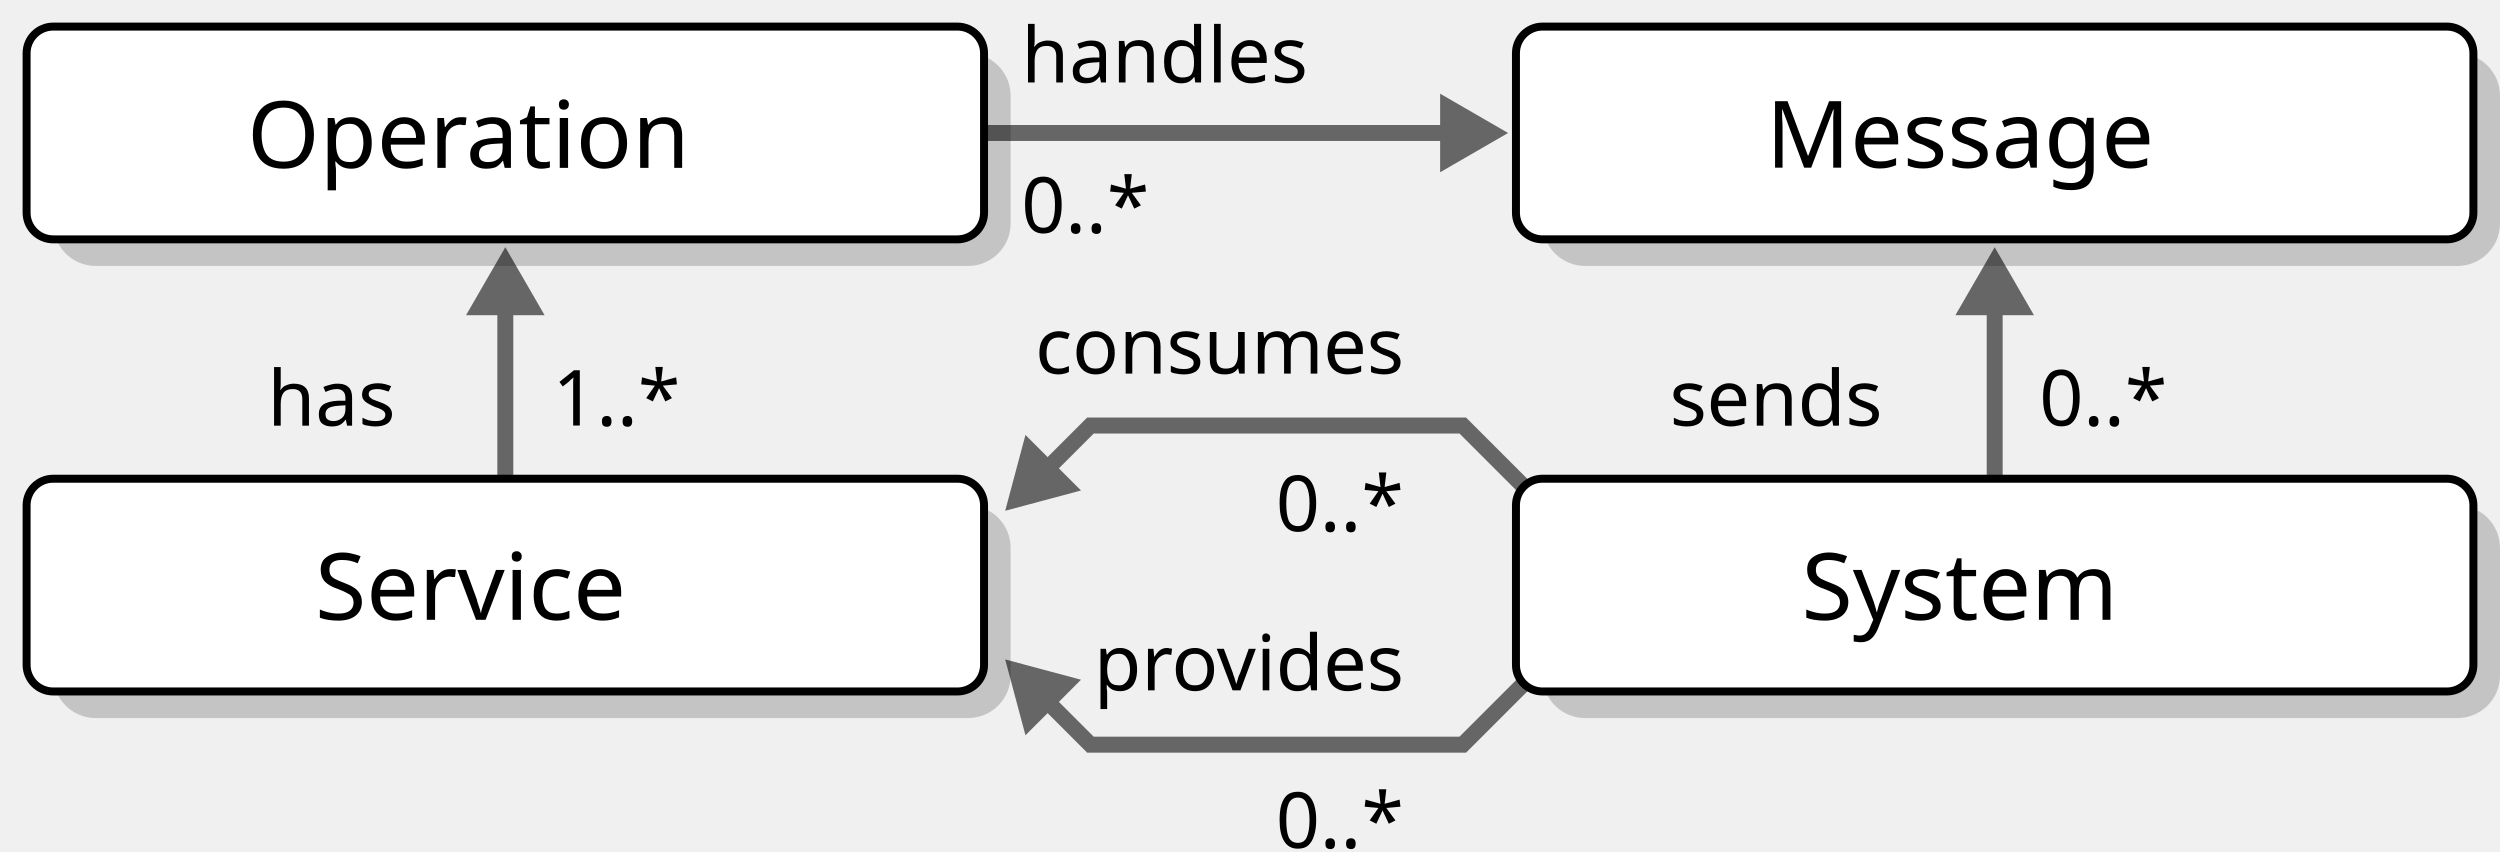
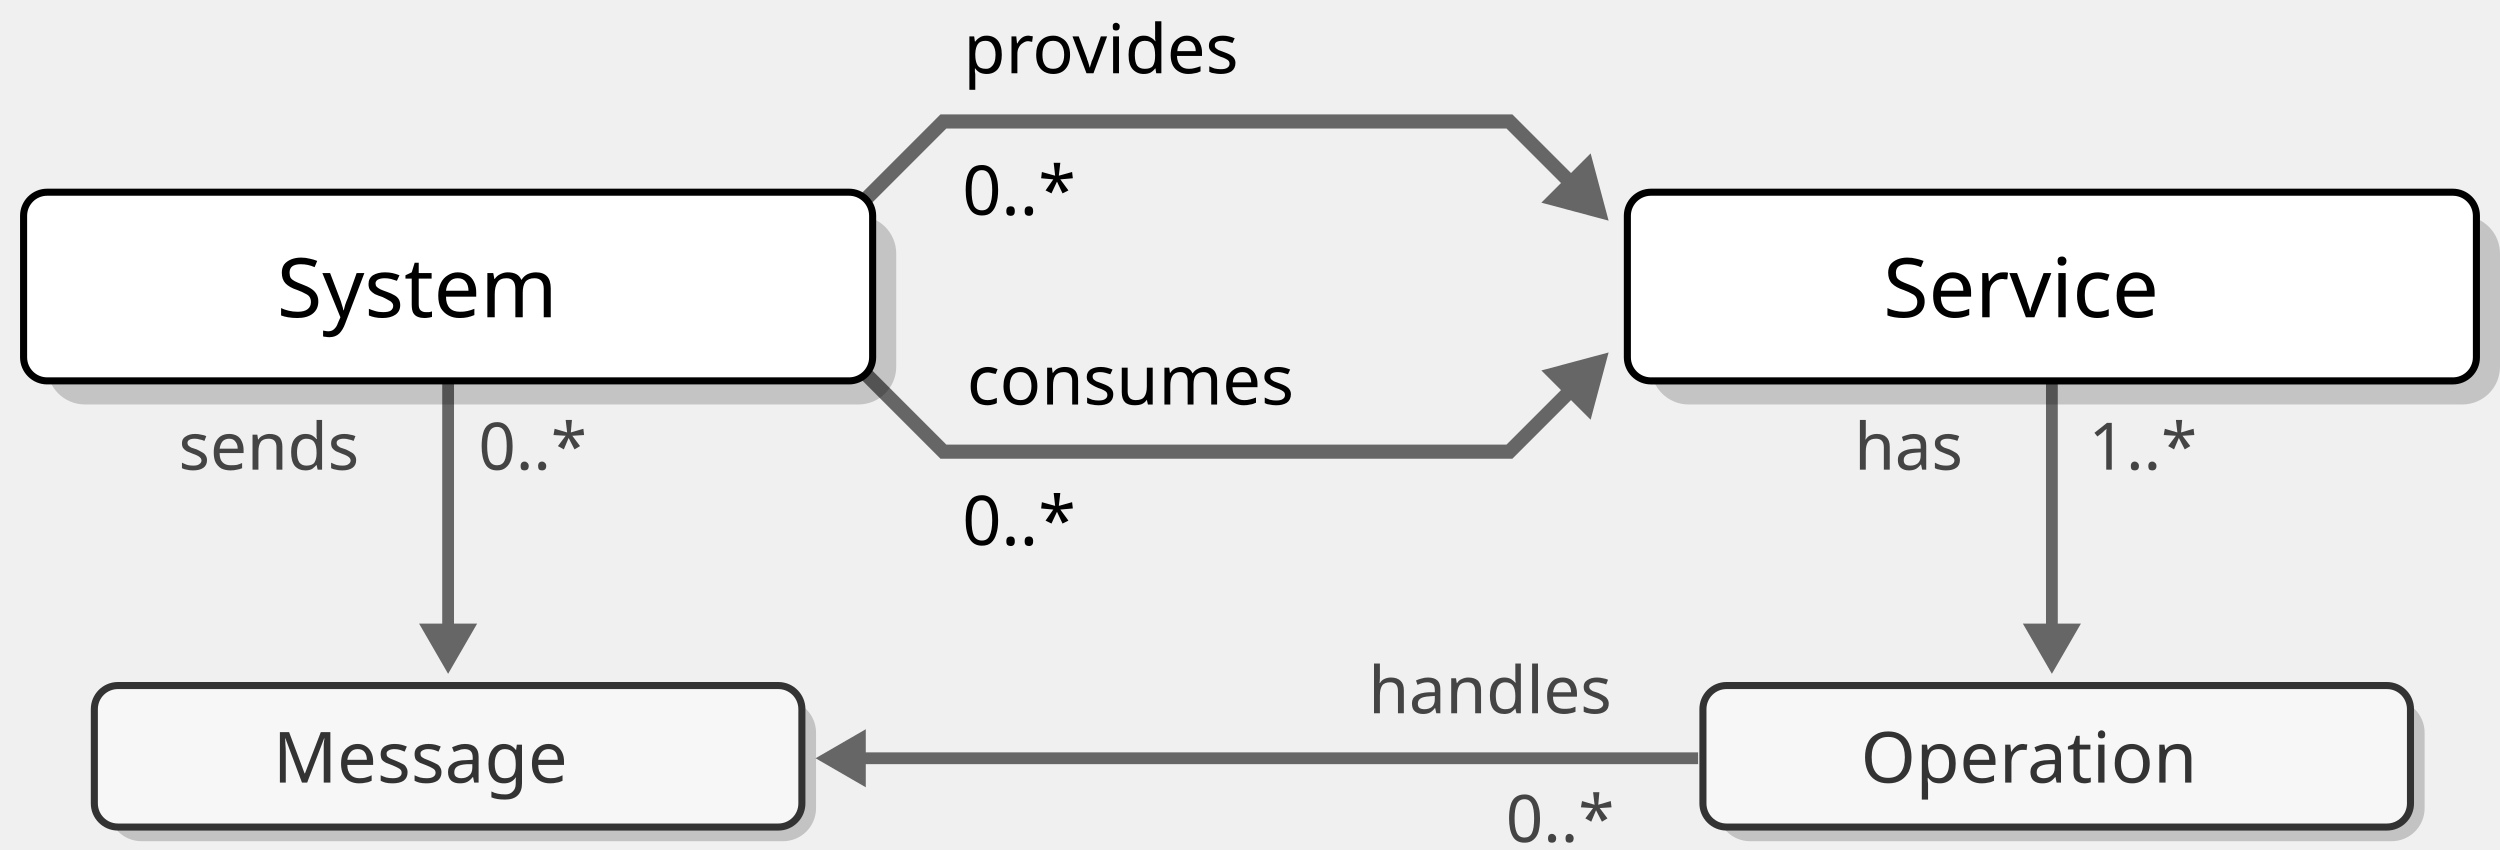
- <svg xmlns="http://www.w3.org/2000/svg" xmlns:xlink="http://www.w3.org/1999/xlink" width="94mm" height="32mm" version="1.1" viewBox="0 0 94 32" id="svg899">
+ <svg xmlns="http://www.w3.org/2000/svg" xmlns:xlink="http://www.w3.org/1999/xlink" width="106mm" height="36mm" version="1.1" viewBox="0 0 106 36" id="svg899">
  <defs id="defs827">
    <marker id="e" overflow="visible" orient="auto">
      <path transform="scale(0.4)" d="M 5.77,0 -2.88,5 V -5 Z" fill="context-stroke" fill-rule="evenodd" stroke="context-stroke" stroke-width="1pt" id="path824" />
    </marker>
    <marker id="e-0" overflow="visible" orient="auto">
      <path transform="scale(0.4)" d="M 5.77,0 -2.88,5 V -5 Z" fill="context-stroke" fill-rule="evenodd" stroke="context-stroke" stroke-width="1pt" id="path824-9" />
    </marker>
    <marker id="b" overflow="visible" orient="auto">
      <path transform="scale(0.4)" d="M 5.77,0 -2.88,5 V -5 Z" fill="context-stroke" fill-rule="evenodd" stroke="context-stroke" stroke-width="1pt" id="path824-7" />
    </marker>
+     <marker id="a-9" overflow="visible" orient="auto">
+       <path transform="scale(0.4)" d="M 5.77,0 -2.88,5 V -5 Z" fill="context-stroke" fill-rule="evenodd" stroke="context-stroke" stroke-width="1pt" id="path2" />
+     </marker>
  </defs>
-   <path id="path2365" d="M 37,5 H 55" fill="none" marker-end="url(#e)" stroke="#666666" stroke-width=".667" style="stroke-width:0.6;stroke-miterlimit:4;stroke-dasharray:none" />
-   <path id="path7287" d="M 58,19 55,16 H 41 l -2,2" fill="none" marker-end="url(#e)" stroke="#666666" stroke-width=".667" style="stroke-width:0.6;stroke-miterlimit:4;stroke-dasharray:none" />
-   <path id="use7388" d="m 58,25 -3,3 H 41 l -2,-2" fill="none" marker-end="url(#e)" stroke="#666666" stroke-width=".667" style="stroke-width:0.6;stroke-miterlimit:4;stroke-dasharray:none" />
-   <path id="use7390" d="M 75,18 V 11" fill="none" marker-end="url(#e)" stroke="#666666" stroke-width=".667" style="stroke-width:0.6;stroke-miterlimit:4;stroke-dasharray:none" />
-   <path id="use855" d="M 19,18 V 11" fill="none" marker-end="url(#e)" stroke="#666666" stroke-width=".667" style="stroke-width:0.6;stroke-miterlimit:4;stroke-dasharray:none" />
-   <g id="g1543" transform="translate(-27,-14.00029)">
-     <rect id="rect872-3" x="29" y="16" width="36" height="8" rx="1.6" fill="none" opacity="0.913" stroke="#000000" stroke-linejoin="round" stroke-width="0.333" style="fill:#000000;fill-opacity:0.2;stroke:none;stroke-width:0.8;stroke-miterlimit:4;stroke-dasharray:none" />
-     <rect id="a" x="28" y="15" width="36" height="8" rx="1" fill="none" opacity="0.913" stroke="#000000" stroke-linejoin="round" stroke-width="0.333" style="opacity:1;fill:#ffffff;fill-opacity:1;stroke-width:0.3;stroke-miterlimit:4;stroke-dasharray:none" />
+   <path d="M 72,32.15 H 36" marker-end="url(#a-9)" id="path10175" style="fill:none;stroke:#666666;stroke-width:0.5;stroke-miterlimit:4;stroke-dasharray:none;marker-end:url(#a-9)" />
+   <path d="m 19,16.15 v 11" marker-end="url(#a-9)" id="path35734" style="fill:none;stroke:#666666;stroke-width:0.5;stroke-miterlimit:4;stroke-dasharray:none;marker-end:url(#a-9)" />
+   <path d="m 87,16.15 v 11" marker-end="url(#a-9)" id="path36822" style="fill:none;stroke:#666666;stroke-width:0.5;stroke-miterlimit:4;stroke-dasharray:none;marker-end:url(#a-9)" />
+   <path id="path7287" d="m 36,9.15 4,-4 h 24 l 3,3" fill="none" marker-end="url(#e)" stroke="#666666" stroke-width=".667" style="stroke-width:0.6;stroke-miterlimit:4;stroke-dasharray:none" />
+   <path id="use7388" d="m 36,15.15 4,4 h 24 l 3,-3" fill="none" marker-end="url(#e)" stroke="#666666" stroke-width=".667" style="stroke-width:0.6;stroke-miterlimit:4;stroke-dasharray:none" />
+   <g id="use1705" transform="translate(-27,-6.850293)">
+     <rect id="rect37104" x="29" y="16" width="36" height="8" rx="1.6" fill="none" opacity="0.913" stroke="#000000" stroke-linejoin="round" stroke-width="0.333" style="fill:#000000;fill-opacity:0.2;stroke:none;stroke-width:0.8;stroke-miterlimit:4;stroke-dasharray:none" />
+     <rect id="rect37106" x="28" y="15" width="36" height="8" rx="1" fill="none" opacity="0.913" stroke="#000000" stroke-linejoin="round" stroke-width="0.333" style="opacity:1;fill:#ffffff;fill-opacity:1;stroke-width:0.3;stroke-miterlimit:4;stroke-dasharray:none" />
  </g>
-   <use x="0" y="0" xlink:href="#g1543" id="use1705" transform="translate(0,17)" width="100%" height="100%" />
-   <text x="18.977" y="6.312" style="font-size:3.5px;line-height:1.25;font-family:sans-serif;stroke-width:0.265" xml:space="preserve" id="text835">
-     <tspan x="18.977" y="6.312" font-size="3.5px" stroke-width="0.265" text-align="center" text-anchor="middle" id="tspan833">Operation</tspan>
+   <text x="19.06" y="13.453" style="font-size:3.5px;line-height:1.25;font-family:sans-serif;stroke-width:0.265" xml:space="preserve" id="text839">
+     <tspan x="19.06" y="13.453" font-size="3.5px" stroke-width="0.265" text-align="center" text-anchor="middle" id="tspan837">System</tspan>
  </text>
-   <text x="19.06" y="23.303" style="font-size:3.5px;line-height:1.25;font-family:sans-serif;stroke-width:0.265" xml:space="preserve" id="text839">
-     <tspan x="19.06" y="23.303" font-size="3.5px" stroke-width="0.265" text-align="center" text-anchor="middle" id="tspan837">Service</tspan>
+   <g id="use5869" transform="translate(41,-6.849707)">
+     <rect id="rect37110" x="29" y="16" width="36" height="8" rx="1.6" fill="none" opacity="0.913" stroke="#000000" stroke-linejoin="round" stroke-width="0.333" style="fill:#000000;fill-opacity:0.2;stroke:none;stroke-width:0.8;stroke-miterlimit:4;stroke-dasharray:none" />
+     <rect id="rect37112" x="28" y="15" width="36" height="8" rx="1" fill="none" opacity="0.913" stroke="#000000" stroke-linejoin="round" stroke-width="0.333" style="opacity:1;fill:#ffffff;fill-opacity:1;stroke-width:0.3;stroke-miterlimit:4;stroke-dasharray:none" />
+   </g>
+   <text x="87.06" y="13.454" style="font-size:3.5px;line-height:1.25;font-family:sans-serif;stroke-width:0.265" xml:space="preserve" id="text5873">
+     <tspan x="87.06" y="13.454" font-size="3.5px" stroke-width="0.265" text-align="center" text-anchor="middle" id="tspan5871">Service</tspan>
  </text>
-   <text x="17.124" y="16.003" style="font-size:2.9px;line-height:1.25;font-family:sans-serif;stroke-width:0.265" xml:space="preserve" id="text861">
-     <tspan x="17.124" y="16.003" font-size="2.9px" stroke-width="0.265" text-align="end" text-anchor="end" id="tspan859">has</tspan>
+   <text x="40.851" y="3.106" style="font-size:2.9px;line-height:1.25;font-family:sans-serif;text-align:start;text-anchor:start;stroke-width:0.265" xml:space="preserve" id="text9007">
+     <tspan x="40.851" y="3.106" font-size="2.9px" stroke-width="0.265" text-align="end" text-anchor="end" id="tspan9005" style="text-align:start;text-anchor:start">provides</tspan>
  </text>
-   <text xml:space="preserve" style="font-size:2.9px;line-height:1.25;font-family:sans-serif;stroke-width:0.265" x="20.769" y="16" id="text3297">
-     <tspan id="tspan3295" style="font-size:2.9px;stroke-width:0.265" x="20.769" y="16">1..*</tspan>
+   <text x="40.806" y="9.106" style="font-size:2.9px;line-height:1.25;font-family:sans-serif;text-align:start;text-anchor:start;stroke-width:0.265" xml:space="preserve" id="text9619">
+     <tspan x="40.806" y="9.106" font-size="2.9px" stroke-width="0.265" text-align="end" text-anchor="end" id="tspan9617" style="text-align:start;text-anchor:start">0..*</tspan>
  </text>
-   <use x="0" y="0" xlink:href="#g1543" id="use5869" transform="translate(56,17)" width="100%" height="100%" />
-   <text x="75.06" y="23.303" style="font-size:3.5px;line-height:1.25;font-family:sans-serif;stroke-width:0.265" xml:space="preserve" id="text5873">
-     <tspan x="75.06" y="23.303" font-size="3.5px" stroke-width="0.265" text-align="center" text-anchor="middle" id="tspan5871">System</tspan>
+   <text x="41" y="17.15" style="font-size:2.9px;line-height:1.25;font-family:sans-serif;text-align:start;text-anchor:start;stroke-width:0.265" xml:space="preserve" id="text2506">
+     <tspan x="41" y="17.15" font-size="2.9px" stroke-width="0.265" text-align="end" text-anchor="end" id="tspan2504" style="text-align:start;text-anchor:start">consumes</tspan>
  </text>
-   <use x="0" y="0" xlink:href="#g1543" id="use6651" transform="translate(56,-2.9277802e-4)" width="100%" height="100%" />
-   <text x="75.06" y="6.303" style="font-size:3.5px;line-height:1.25;font-family:sans-serif;stroke-width:0.265" xml:space="preserve" id="text6655">
-     <tspan x="75.06" y="6.303" font-size="3.5px" stroke-width="0.265" text-align="center" text-anchor="middle" id="tspan6653">Message</tspan>
+   <text x="40.806" y="23.106" style="font-size:2.9px;line-height:1.25;font-family:sans-serif;text-align:start;text-anchor:start;stroke-width:0.265" xml:space="preserve" id="text2510">
+     <tspan x="40.806" y="23.106" font-size="2.9px" stroke-width="0.265" text-align="end" text-anchor="end" id="tspan2508" style="text-align:start;text-anchor:start">0..*</tspan>
  </text>
-   <text xml:space="preserve" style="font-size:2.9px;line-height:1.25;font-family:sans-serif;stroke-width:0.265" x="38.402" y="3.099" id="text7495">
-     <tspan id="tspan7493" style="font-size:2.9px;stroke-width:0.265" x="38.402" y="3.099">handles</tspan>
+   <g id="g32418" transform="translate(-34,-24.93321)">
+     <rect id="rect32252" x="38.6" y="54.6" width="30" height="6" rx="1.4" fill="none" opacity="0.913" stroke="#000000" stroke-linejoin="round" stroke-width="0.333" style="fill:#000000;fill-opacity:0.21;stroke:none;stroke-width:0.3;stroke-miterlimit:4;stroke-dasharray:none;stroke-opacity:1" />
+     <rect id="rect9538-9" x="38" y="54" width="30" height="6" rx="1" fill="none" opacity="0.913" stroke="#000000" stroke-linejoin="round" stroke-width="0.333" style="opacity:1;fill:#f7f7f7;fill-opacity:1;stroke:#333333;stroke-width:0.3;stroke-miterlimit:4;stroke-dasharray:none;stroke-opacity:1" />
+   </g>
+   <text x="18.992" y="33.184" font-size="3.5px" style="font-size:3px;line-height:1.25;font-family:sans-serif;stroke-width:0.265" xml:space="preserve" id="text9872-0">
+     <tspan x="18.992" y="33.184" font-size="3.5px" stroke-width="0.265" text-align="center" text-anchor="middle" id="tspan9870-5" style="font-size:3px;fill:#333333;fill-opacity:1">Message</tspan>
  </text>
-   <text xml:space="preserve" style="font-size:2.9px;line-height:1.25;font-family:sans-serif;stroke-width:0.265" x="38.402" y="8.75" id="text7499">
-     <tspan id="tspan7497" style="font-size:2.9px;stroke-width:0.265" x="38.402" y="8.75">0..*</tspan>
+   <use x="0" y="0" xlink:href="#g32418" id="use33323" transform="translate(68.20417)" />
+   <text x="87.196" y="33.184" font-size="3.5px" style="font-size:3px;line-height:1.25;font-family:sans-serif;stroke-width:0.265" xml:space="preserve" id="text33351">
+     <tspan x="87.196" y="33.184" font-size="3.5px" stroke-width="0.265" text-align="center" text-anchor="middle" id="tspan33349" style="font-size:3px;fill:#333333;fill-opacity:1">Operation</tspan>
  </text>
-   <text x="55.044" y="14.044" style="font-size:2.9px;line-height:1.25;font-family:sans-serif;stroke-width:0.265" xml:space="preserve" id="text9007">
-     <tspan x="55.044" y="14.044" font-size="2.9px" stroke-width="0.265" text-align="end" text-anchor="end" id="tspan9005">consumes</tspan>
+   <text xml:space="preserve" style="font-size:2.778px;font-family:'LEMON MILK';-inkscape-font-specification:'LEMON MILK';text-align:end;text-anchor:end;fill:#f7f7f7;stroke-width:0.6;stroke-linecap:round;stroke-linejoin:round;stroke-dashoffset:3.005" x="70.509" y="30.242" id="text35071">
+     <tspan id="tspan35069" style="font-style:normal;font-variant:normal;font-weight:normal;font-stretch:normal;font-size:2.778px;font-family:sans-serif;-inkscape-font-specification:sans-serif;text-align:end;text-anchor:end;fill:#444444;fill-opacity:1;stroke-width:0.6" x="70.509" y="30.242">handles</tspan>
  </text>
-   <text x="55.044" y="19.967" style="font-size:2.9px;line-height:1.25;font-family:sans-serif;stroke-width:0.265" xml:space="preserve" id="text9619">
-     <tspan x="55.044" y="19.967" font-size="2.9px" stroke-width="0.265" text-align="end" text-anchor="end" id="tspan9617">0..*</tspan>
+   <text xml:space="preserve" style="font-size:2.778px;font-family:'LEMON MILK';-inkscape-font-specification:'LEMON MILK';text-align:center;text-anchor:middle;fill:#f7f7f7;stroke-width:0.6;stroke-linecap:round;stroke-linejoin:round;stroke-dashoffset:3.005" x="70.619" y="35.699" id="text35612">
+     <tspan id="tspan35610" style="font-style:normal;font-variant:normal;font-weight:normal;font-stretch:normal;font-size:2.778px;font-family:sans-serif;-inkscape-font-specification:sans-serif;text-align:end;text-anchor:end;fill:#444444;fill-opacity:1;stroke-width:0.6" x="70.619" y="35.699">0..*</tspan>
  </text>
-   <text x="73.036" y="16.003" style="font-size:2.9px;line-height:1.25;font-family:sans-serif;stroke-width:0.265" xml:space="preserve" id="text10197">
-     <tspan x="73.036" y="16.003" font-size="2.9px" stroke-width="0.265" text-align="end" text-anchor="end" id="tspan10195">sends</tspan>
+   <text xml:space="preserve" style="font-size:2.778px;font-family:'LEMON MILK';-inkscape-font-specification:'LEMON MILK';text-align:end;text-anchor:end;fill:#f7f7f7;stroke-width:0.6;stroke-linecap:round;stroke-linejoin:round;stroke-dashoffset:3.005" x="85.401" y="19.916" id="text36994">
+     <tspan id="tspan36992" style="font-style:normal;font-variant:normal;font-weight:normal;font-stretch:normal;font-size:2.778px;font-family:sans-serif;-inkscape-font-specification:sans-serif;text-align:end;text-anchor:end;fill:#444444;fill-opacity:1;stroke-width:0.6" x="85.401" y="19.916">has</tspan>
  </text>
-   <text xml:space="preserve" style="font-size:2.9px;line-height:1.25;font-family:sans-serif;stroke-width:0.265" x="76.681" y="16" id="text10201">
-     <tspan id="tspan10199" style="font-size:2.9px;stroke-width:0.265" x="76.681" y="16">0..*</tspan>
+   <text xml:space="preserve" style="font-size:2.778px;font-family:'LEMON MILK';-inkscape-font-specification:'LEMON MILK';text-align:end;text-anchor:end;fill:#f7f7f7;stroke-width:0.6;stroke-linecap:round;stroke-linejoin:round;stroke-dashoffset:3.005" x="17.399" y="19.916" id="text37022">
+     <tspan id="tspan37020" style="font-style:normal;font-variant:normal;font-weight:normal;font-stretch:normal;font-size:2.778px;font-family:sans-serif;-inkscape-font-specification:sans-serif;text-align:end;text-anchor:end;fill:#444444;fill-opacity:1;stroke-width:0.6" x="17.399" y="19.916">sends</tspan>
  </text>
-   <text x="55.044" y="25.955" style="font-size:2.9px;line-height:1.25;font-family:sans-serif;stroke-width:0.265" xml:space="preserve" id="text2506">
-     <tspan x="55.044" y="25.955" font-size="2.9px" stroke-width="0.265" text-align="end" text-anchor="end" id="tspan2504">provides</tspan>
+   <text xml:space="preserve" style="font-size:2.778px;font-family:'LEMON MILK';-inkscape-font-specification:'LEMON MILK';text-align:start;text-anchor:start;fill:#f7f7f7;stroke-width:0.6;stroke-linecap:round;stroke-linejoin:round;stroke-dashoffset:3.005" x="88.554" y="19.916" id="text37050">
+     <tspan id="tspan37048" style="font-style:normal;font-variant:normal;font-weight:normal;font-stretch:normal;font-size:2.778px;font-family:sans-serif;-inkscape-font-specification:sans-serif;text-align:start;text-anchor:start;fill:#444444;fill-opacity:1;stroke-width:0.6" x="88.554" y="19.916">1..*</tspan>
  </text>
-   <text x="55.044" y="31.878" style="font-size:2.9px;line-height:1.25;font-family:sans-serif;stroke-width:0.265" xml:space="preserve" id="text2510">
-     <tspan x="55.044" y="31.878" font-size="2.9px" stroke-width="0.265" text-align="end" text-anchor="end" id="tspan2508">0..*</tspan>
+   <text xml:space="preserve" style="font-size:2.778px;font-family:'LEMON MILK';-inkscape-font-specification:'LEMON MILK';text-align:start;text-anchor:start;fill:#f7f7f7;stroke-width:0.6;stroke-linecap:round;stroke-linejoin:round;stroke-dashoffset:3.005" x="20.283" y="19.916" id="text37078">
+     <tspan id="tspan37076" style="font-style:normal;font-variant:normal;font-weight:normal;font-stretch:normal;font-size:2.778px;font-family:sans-serif;-inkscape-font-specification:sans-serif;text-align:start;text-anchor:start;fill:#444444;fill-opacity:1;stroke-width:0.6" x="20.283" y="19.916">0..*</tspan>
  </text>
</svg>
